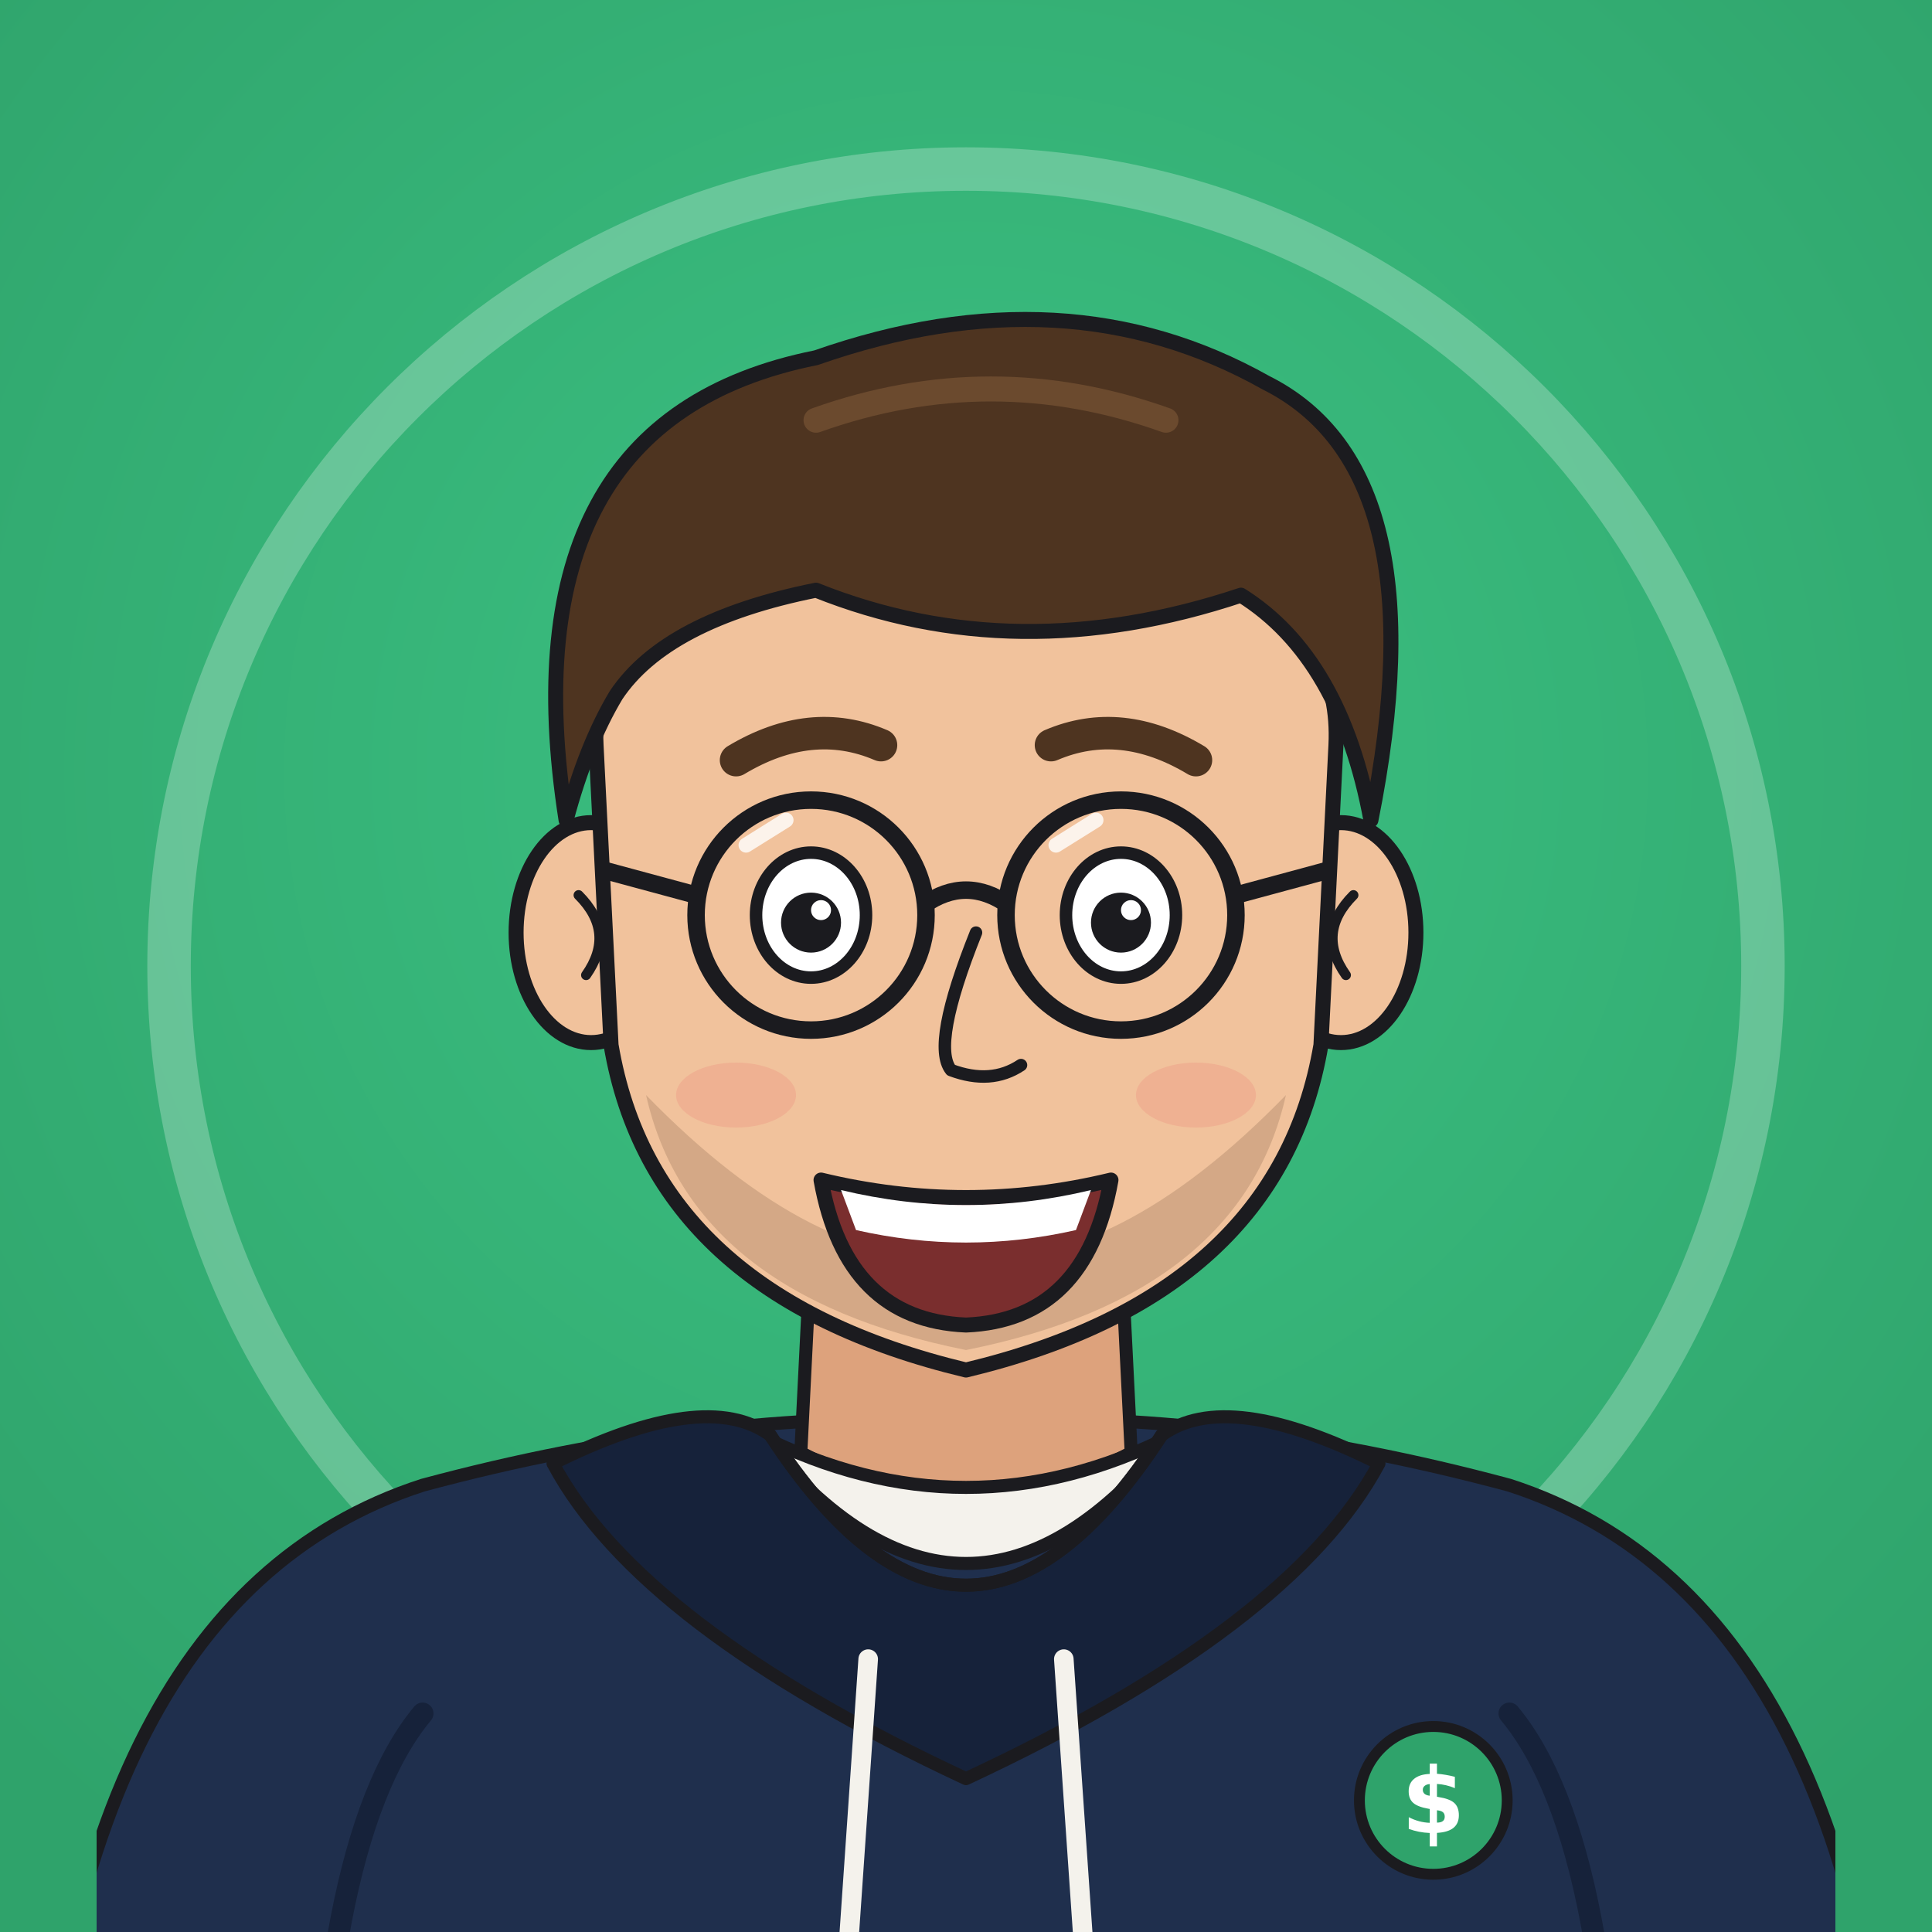
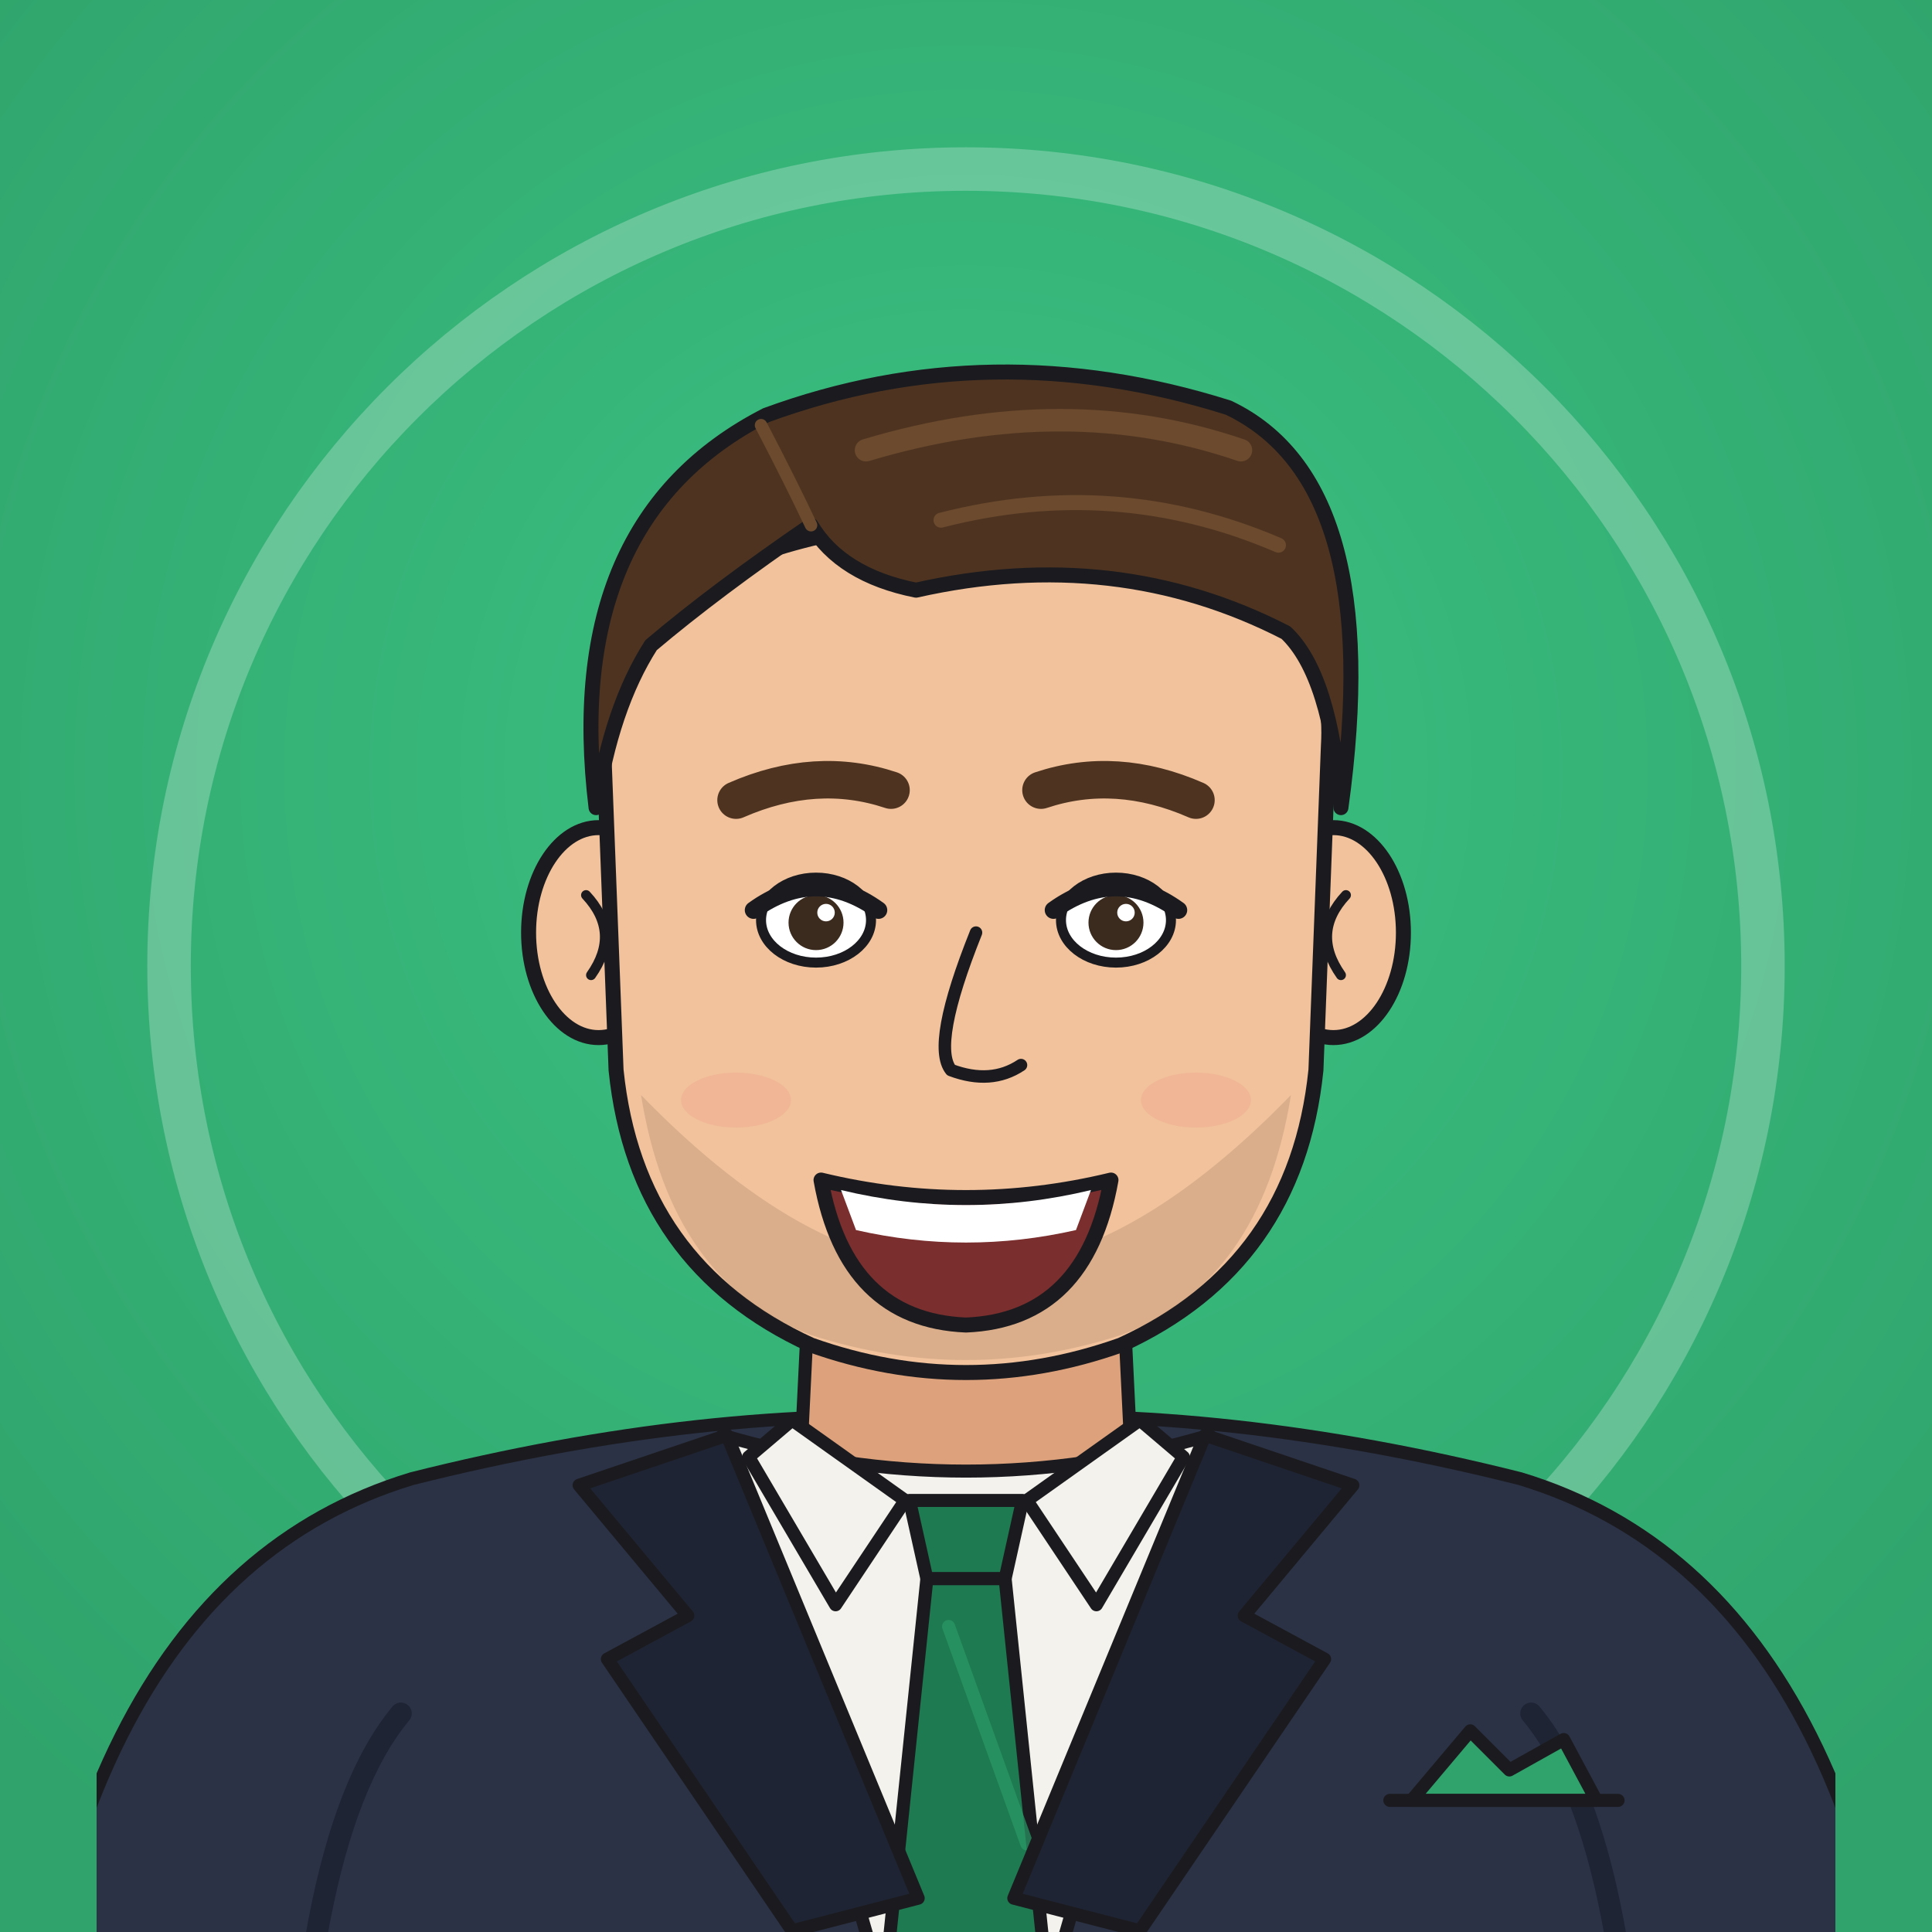
<svg xmlns="http://www.w3.org/2000/svg" width="800" height="800" viewBox="0 0 800 800">
  <defs>
    <radialGradient id="g" cx="0.5" cy="0.4" r="0.7">
      <stop offset="0" stop-color="#3CC283" />
      <stop offset="1" stop-color="#2FA36B" />
    </radialGradient>
  </defs>
  <rect width="800" height="800" fill="url(#g)" />
  <circle cx="400" cy="400" r="330" fill="none" stroke="#FFFFFF" stroke-opacity="0.25" stroke-width="18" />
  <svg x="40" y="70" width="720" height="730" viewBox="560 130 800 810" preserveAspectRatio="xMidYMid meet">
    <g stroke="#1B1B1F" stroke-width="6" stroke-linejoin="round" stroke-linecap="round">
-       <path d="M530 1100 Q540 790 710 735 Q840 700 960 705              Q1080 700 1210 735 Q1380 790 1390 1100 Z" fill="#1F2F4D" />
-       <path d="M660 1100 Q660 900 710 840" fill="none" stroke="#16223A" stroke-width="10" />
-       <path d="M1260 1100 Q1260 900 1210 840" fill="none" stroke="#16223A" stroke-width="10" />
-       <path d="M888 640 L884 720 Q960 760 1036 720 L1032 640 Z" fill="#DDA27C" />
-       <path d="M865 712 Q960 830 1055 712 Q960 760 865 712 Z" fill="#F4F2EC" />
-       <path d="M770 725 Q840 690 870 712 Q960 850 1050 712              Q1080 690 1150 725 Q1110 800 960 870 Q810 800 770 725 Z" fill="#16223A" />
-       <path d="M870 712 Q960 850 1050 712" fill="none" />
-       <path d="M915 815 L905 960" fill="none" stroke="#F4F2EC" stroke-width="9" />
-       <path d="M1005 815 L1015 960" fill="none" stroke="#F4F2EC" stroke-width="9" />
-       <circle cx="905" cy="968" r="9" fill="#2FA36B" />
-       <circle cx="1015" cy="968" r="9" fill="#2FA36B" />
-       <circle cx="1175" cy="880" r="34" fill="#2FA36B" stroke-width="5" />
-       <text x="1175" y="895" font-family="DejaVu Sans" font-weight="bold" font-size="42" text-anchor="middle" fill="#FFFFFF" stroke="none">$</text>
+       <path d="M520 1100 Q530 785 705 732 Q840 698 960 704              Q1080 698 1215 732 Q1390 785 1400 1100 Z" fill="#2B3245" />
+       <path d="M650 1100 Q650 900 700 840" fill="none" stroke="#1E2433" stroke-width="10" />
+       <path d="M1270 1100 Q1270 900 1220 840" fill="none" stroke="#1E2433" stroke-width="10" />
+       <path d="M888 640 L884 722 Q960 760 1036 722 L1032 640 Z" fill="#DDA27C" />
+       <path d="M848 712 L960 1100 L1072 712 Q960 745 848 712 Z" fill="#F4F2EC" />
+       <path d="M934 742 L986 742 L978 778 L942 778 Z" fill="#1E7A50" />
+       <path d="M942 778 L978 778 L1000 990 L960 1030 L920 990 Z" fill="#1E7A50" />
+       <path d="M952 800 L988 900" fill="none" stroke="#2A9A67" stroke-width="6" opacity="0.7" />
+       <path d="M880 705 L932 742 L900 790 L860 722 Z" fill="#F4F2EC" />
+       <path d="M1040 705 L988 742 L1020 790 L1060 722 Z" fill="#F4F2EC" />
+       <polygon points="850 712 938 925 880 940 795 815 832 795 782 735" fill="#1E2433" />
+       <polygon points="1070 712 982 925 1040 940 1125 815 1088 795 1138 735" fill="#1E2433" />
+       <path d="M1165 880 L1250 880 L1235 852 L1210 866 L1192 848 Z" fill="#2FA36B" />
+       <path d="M1155 880 L1260 880" fill="none" />
+       <circle cx="990" cy="1050" r="8" fill="#1E2433" />
    </g>
    <g transform="translate(0 25) translate(960 450) scale(1.15) translate(-960 -450)">
      <g stroke="#1B1B1F" stroke-width="6" stroke-linejoin="round" stroke-linecap="round">
-         <ellipse cx="810" cy="455" rx="30" ry="44" fill="#F1C29C" />
-         <ellipse cx="1110" cy="455" rx="30" ry="44" fill="#F1C29C" />
-         <path d="M805 440 Q820 455 808 472" fill="none" stroke-width="4" />
-         <path d="M1115 440 Q1100 455 1112 472" fill="none" stroke-width="4" />
-         <path d="M812 380 Q808 300 960 285 Q1112 300 1108 380              L1102 500 Q1085 600 960 630 Q835 600 818 500 Z" fill="#F1C29C" />
-         <path d="M832 520 Q850 600 960 622 Q1070 600 1088 520              Q1020 590 960 585 Q900 590 832 520 Z" fill="#4E3420" opacity="0.18" stroke="none" />
-         <path d="M800 410 Q775 250 900 225 Q1000 190 1080 235              Q1150 270 1122 410 Q1110 345 1070 320              Q980 350 900 318 Q840 330 820 360 Q808 380 800 410 Z" fill="#4E3420" />
-         <path d="M900 250 Q970 225 1040 250" fill="none" stroke="#6B4A2E" stroke-width="10" />
+         <ellipse cx="813" cy="455" rx="28" ry="42" fill="#F1C29C" />
+         <ellipse cx="1107" cy="455" rx="28" ry="42" fill="#F1C29C" />
+         <path d="M808 440 Q822 455 810 472" fill="none" stroke-width="4" />
+         <path d="M1112 440 Q1098 455 1110 472" fill="none" stroke-width="4" />
+         <path d="M815 380 Q810 300 960 288 Q1110 300 1105 380              L1100 510 Q1092 588 1022 620 Q960 642 898 620              Q828 588 820 510 Z" fill="#F1C29C" />
+         <path d="M830 520 Q842 595 898 616 Q960 636 1022 616 Q1078 595 1090 520              Q1020 592 960 588 Q900 592 830 520 Z" fill="#4E3420" opacity="0.14" stroke="none" />
+         <path d="M812 405 Q798 290 880 248 Q970 215 1065 245              Q1128 275 1110 405 Q1106 352 1088 335              Q1020 300 940 318 Q910 312 898 292              Q860 318 834 340 Q818 365 812 405 Z" fill="#4E3420" />
+         <path d="M878 252 Q890 275 898 292" fill="none" stroke="#6B4A2E" stroke-width="5" />
+         <path d="M920 262 Q1000 238 1070 262" fill="none" stroke="#6B4A2E" stroke-width="9" />
+         <path d="M950 290 Q1020 272 1085 300" fill="none" stroke="#6B4A2E" stroke-width="6" />
        <path d="M964 455 Q946 500 954 510 Q970 516 982 508" fill="none" stroke-width="5" />
-         <ellipse cx="868" cy="520" rx="24" ry="13" fill="#EE9C86" opacity="0.45" stroke="none" />
-         <ellipse cx="1052" cy="520" rx="24" ry="13" fill="#EE9C86" opacity="0.45" stroke="none" />
+         <ellipse cx="868" cy="522" rx="22" ry="11" fill="#EE9C86" opacity="0.30" stroke="none" />
+         <ellipse cx="1052" cy="522" rx="22" ry="11" fill="#EE9C86" opacity="0.30" stroke="none" />
      </g>
-       <ellipse cx="898" cy="448" rx="22" ry="25" fill="#FFFFFF" stroke="#1B1B1F" stroke-width="5" />
-       <circle cx="898" cy="451" r="12" fill="#1B1B1F" />
-       <circle cx="902" cy="446" r="4" fill="#FFFFFF" />
-       <ellipse cx="1022" cy="448" rx="22" ry="25" fill="#FFFFFF" stroke="#1B1B1F" stroke-width="5" />
-       <circle cx="1022" cy="451" r="12" fill="#1B1B1F" />
-       <circle cx="1026" cy="446" r="4" fill="#FFFFFF" />
-       <g fill="none" stroke="#1B1B1F" stroke-width="7">
-         <circle cx="898" cy="448" r="46" />
-         <circle cx="1022" cy="448" r="46" />
-         <path d="M943 444 Q960 432 977 444" />
-         <path d="M852 440 L815 430" />
-         <path d="M1068 440 L1105 430" />
-       </g>
-       <path d="M872 420 L888 410" stroke="#FFFFFF" stroke-width="6" stroke-linecap="round" opacity="0.8" />
-       <path d="M996 420 L1012 410" stroke="#FFFFFF" stroke-width="6" stroke-linecap="round" opacity="0.8" />
-       <path d="M868 386 Q898 368 926 380" fill="none" stroke="#4E3420" stroke-width="13" stroke-linecap="round" />
-       <path d="M1052 386 Q1022 368 994 380" fill="none" stroke="#4E3420" stroke-width="13" stroke-linecap="round" />
+       <ellipse cx="900" cy="450" rx="22" ry="17" fill="#FFFFFF" stroke="#1B1B1F" stroke-width="4" />
+       <circle cx="900" cy="451" r="11" fill="#3B2A1E" />
+       <circle cx="904" cy="447" r="3.5" fill="#FFFFFF" />
+       <path d="M875 446 Q900 428 925 446" fill="none" stroke="#1B1B1F" stroke-width="7" stroke-linecap="round" />
+       <ellipse cx="1020" cy="450" rx="22" ry="17" fill="#FFFFFF" stroke="#1B1B1F" stroke-width="4" />
+       <circle cx="1020" cy="451" r="11" fill="#3B2A1E" />
+       <circle cx="1024" cy="447" r="3.5" fill="#FFFFFF" />
+       <path d="M995 446 Q1020 428 1045 446" fill="none" stroke="#1B1B1F" stroke-width="7" stroke-linecap="round" />
+       <path d="M868 402 Q900 388 930 398" fill="none" stroke="#4E3420" stroke-width="15" stroke-linecap="round" />
+       <path d="M1052 402 Q1020 388 990 398" fill="none" stroke="#4E3420" stroke-width="15" stroke-linecap="round" />
      <path d="M902 554 Q960 568 1018 554 Q1008 610 960 612 Q912 610 902 554 Z" fill="#7A2E2E" stroke="#1B1B1F" stroke-width="6" stroke-linejoin="round" />
      <path d="M910 558 Q960 570 1010 558 L1004 574 Q960 584 916 574 Z" fill="#FFFFFF" />
    </g>
  </svg>
</svg>
